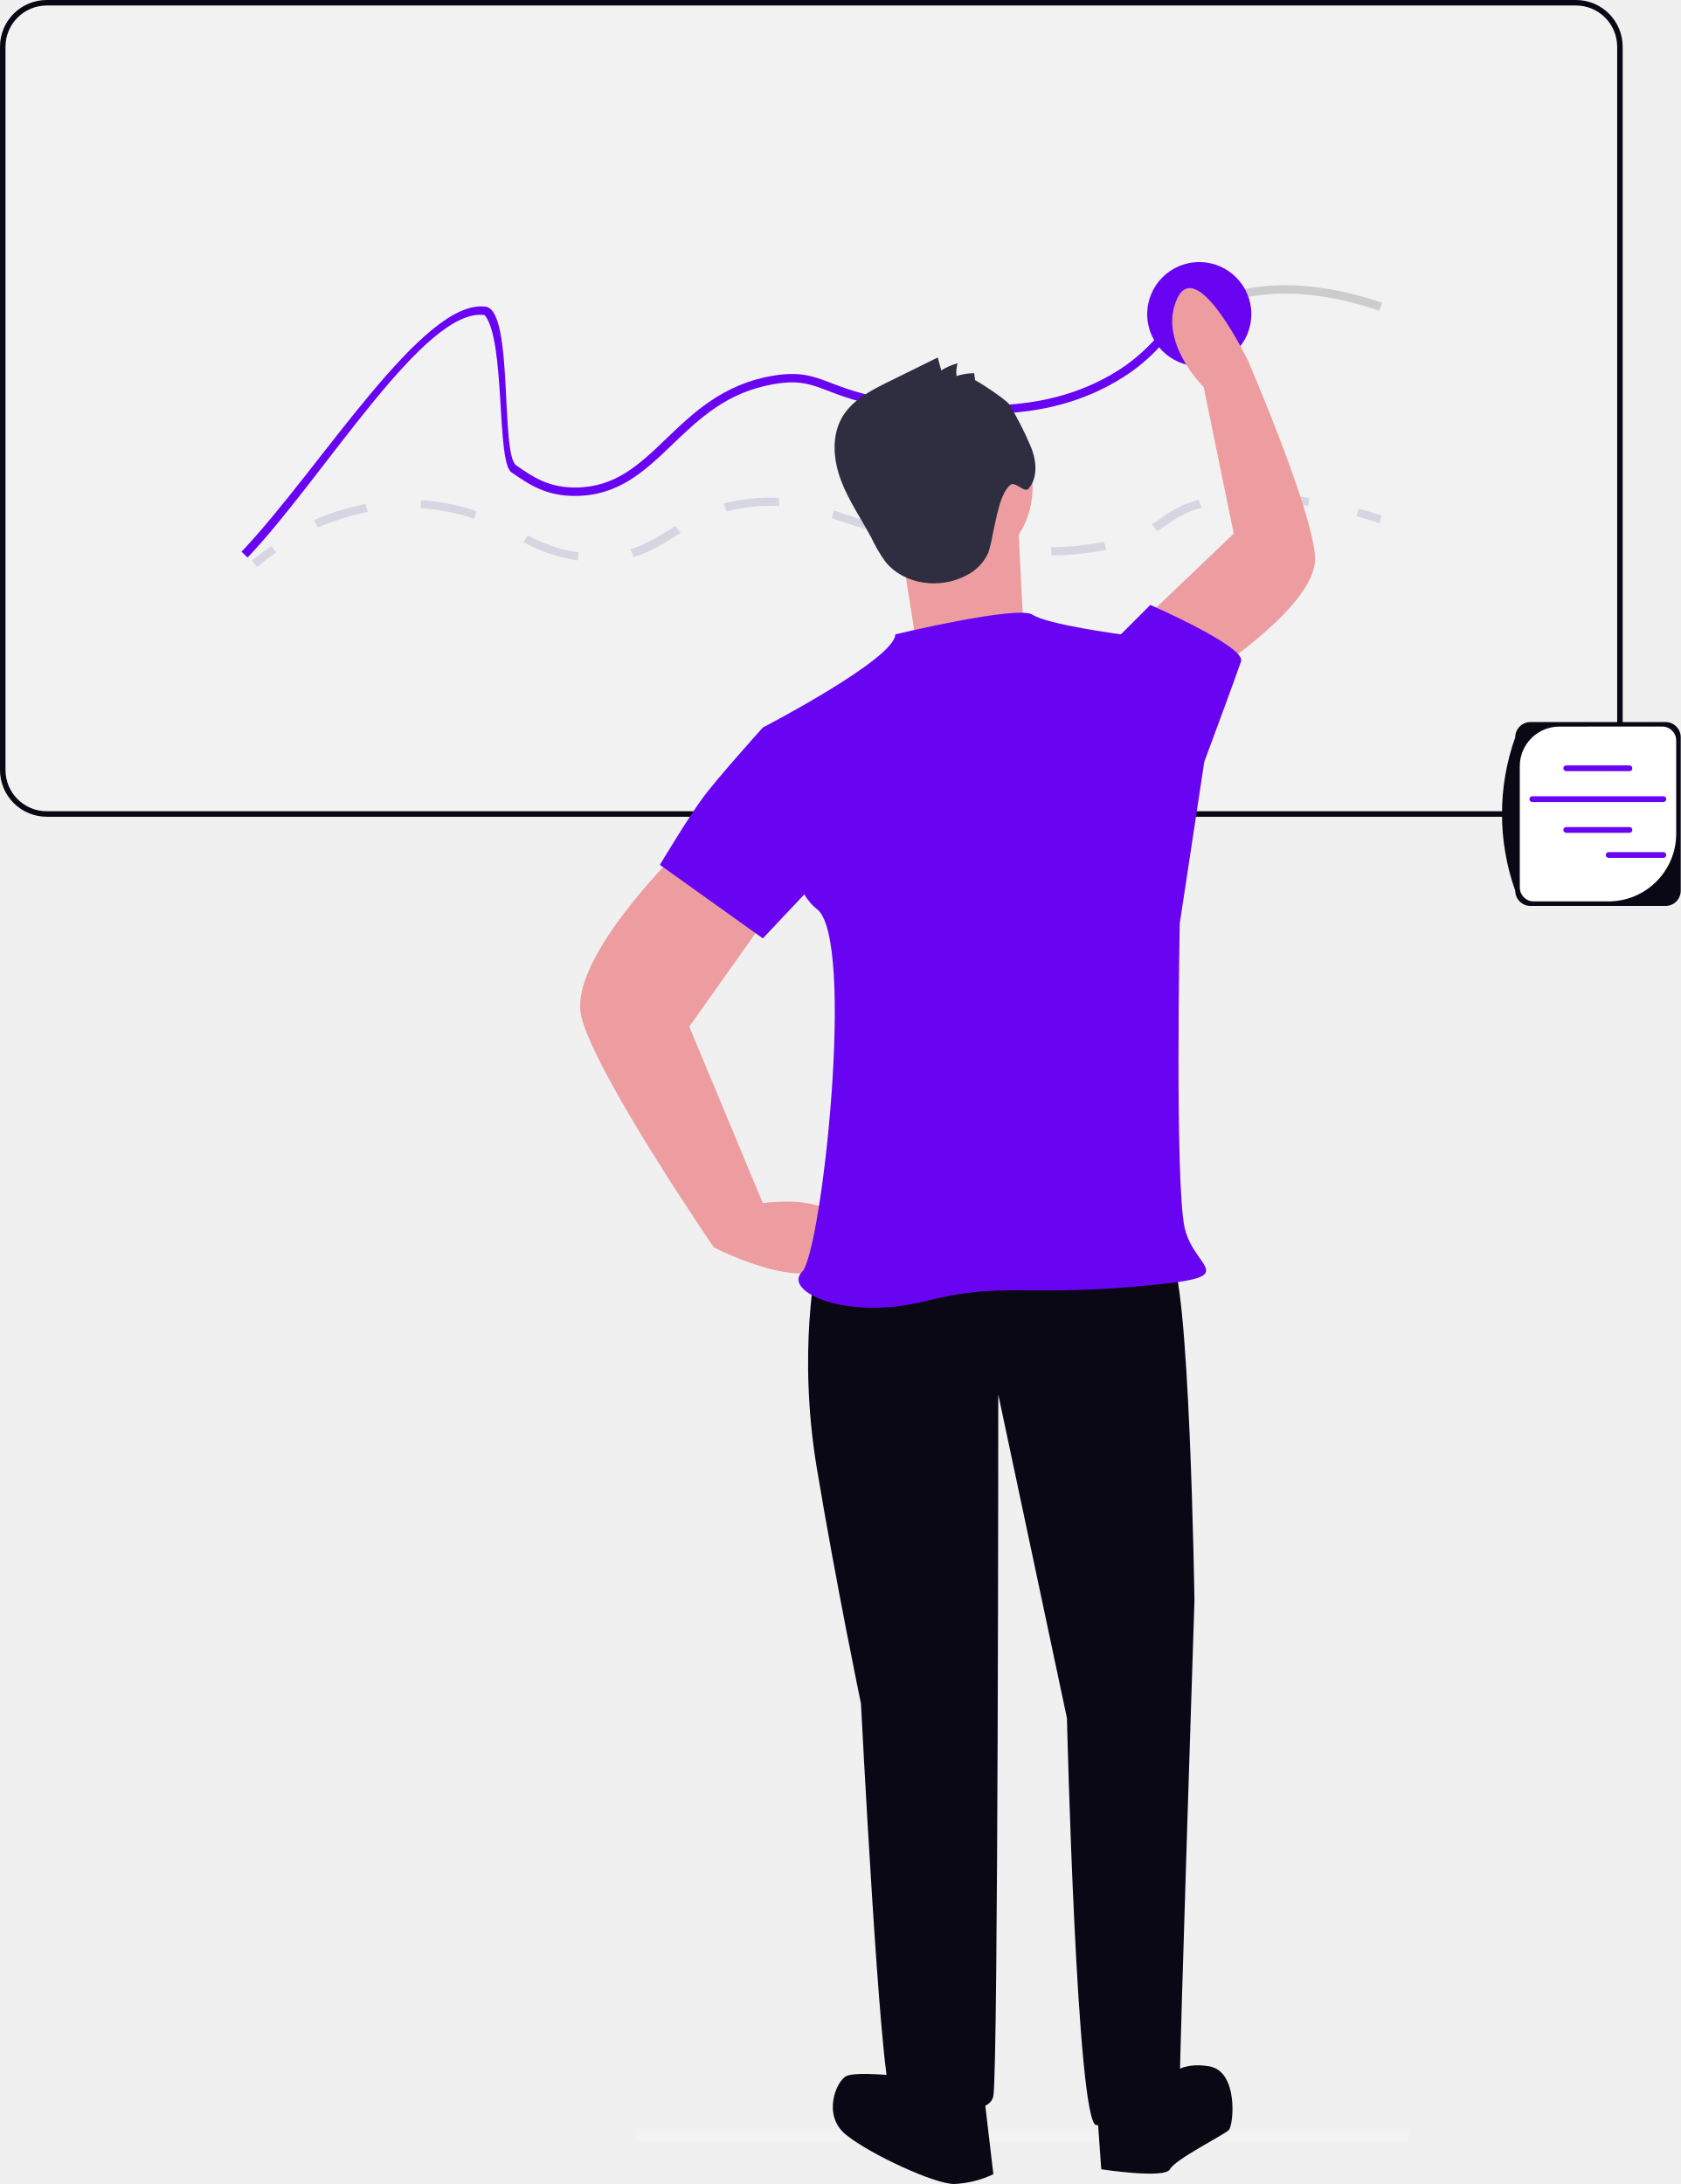
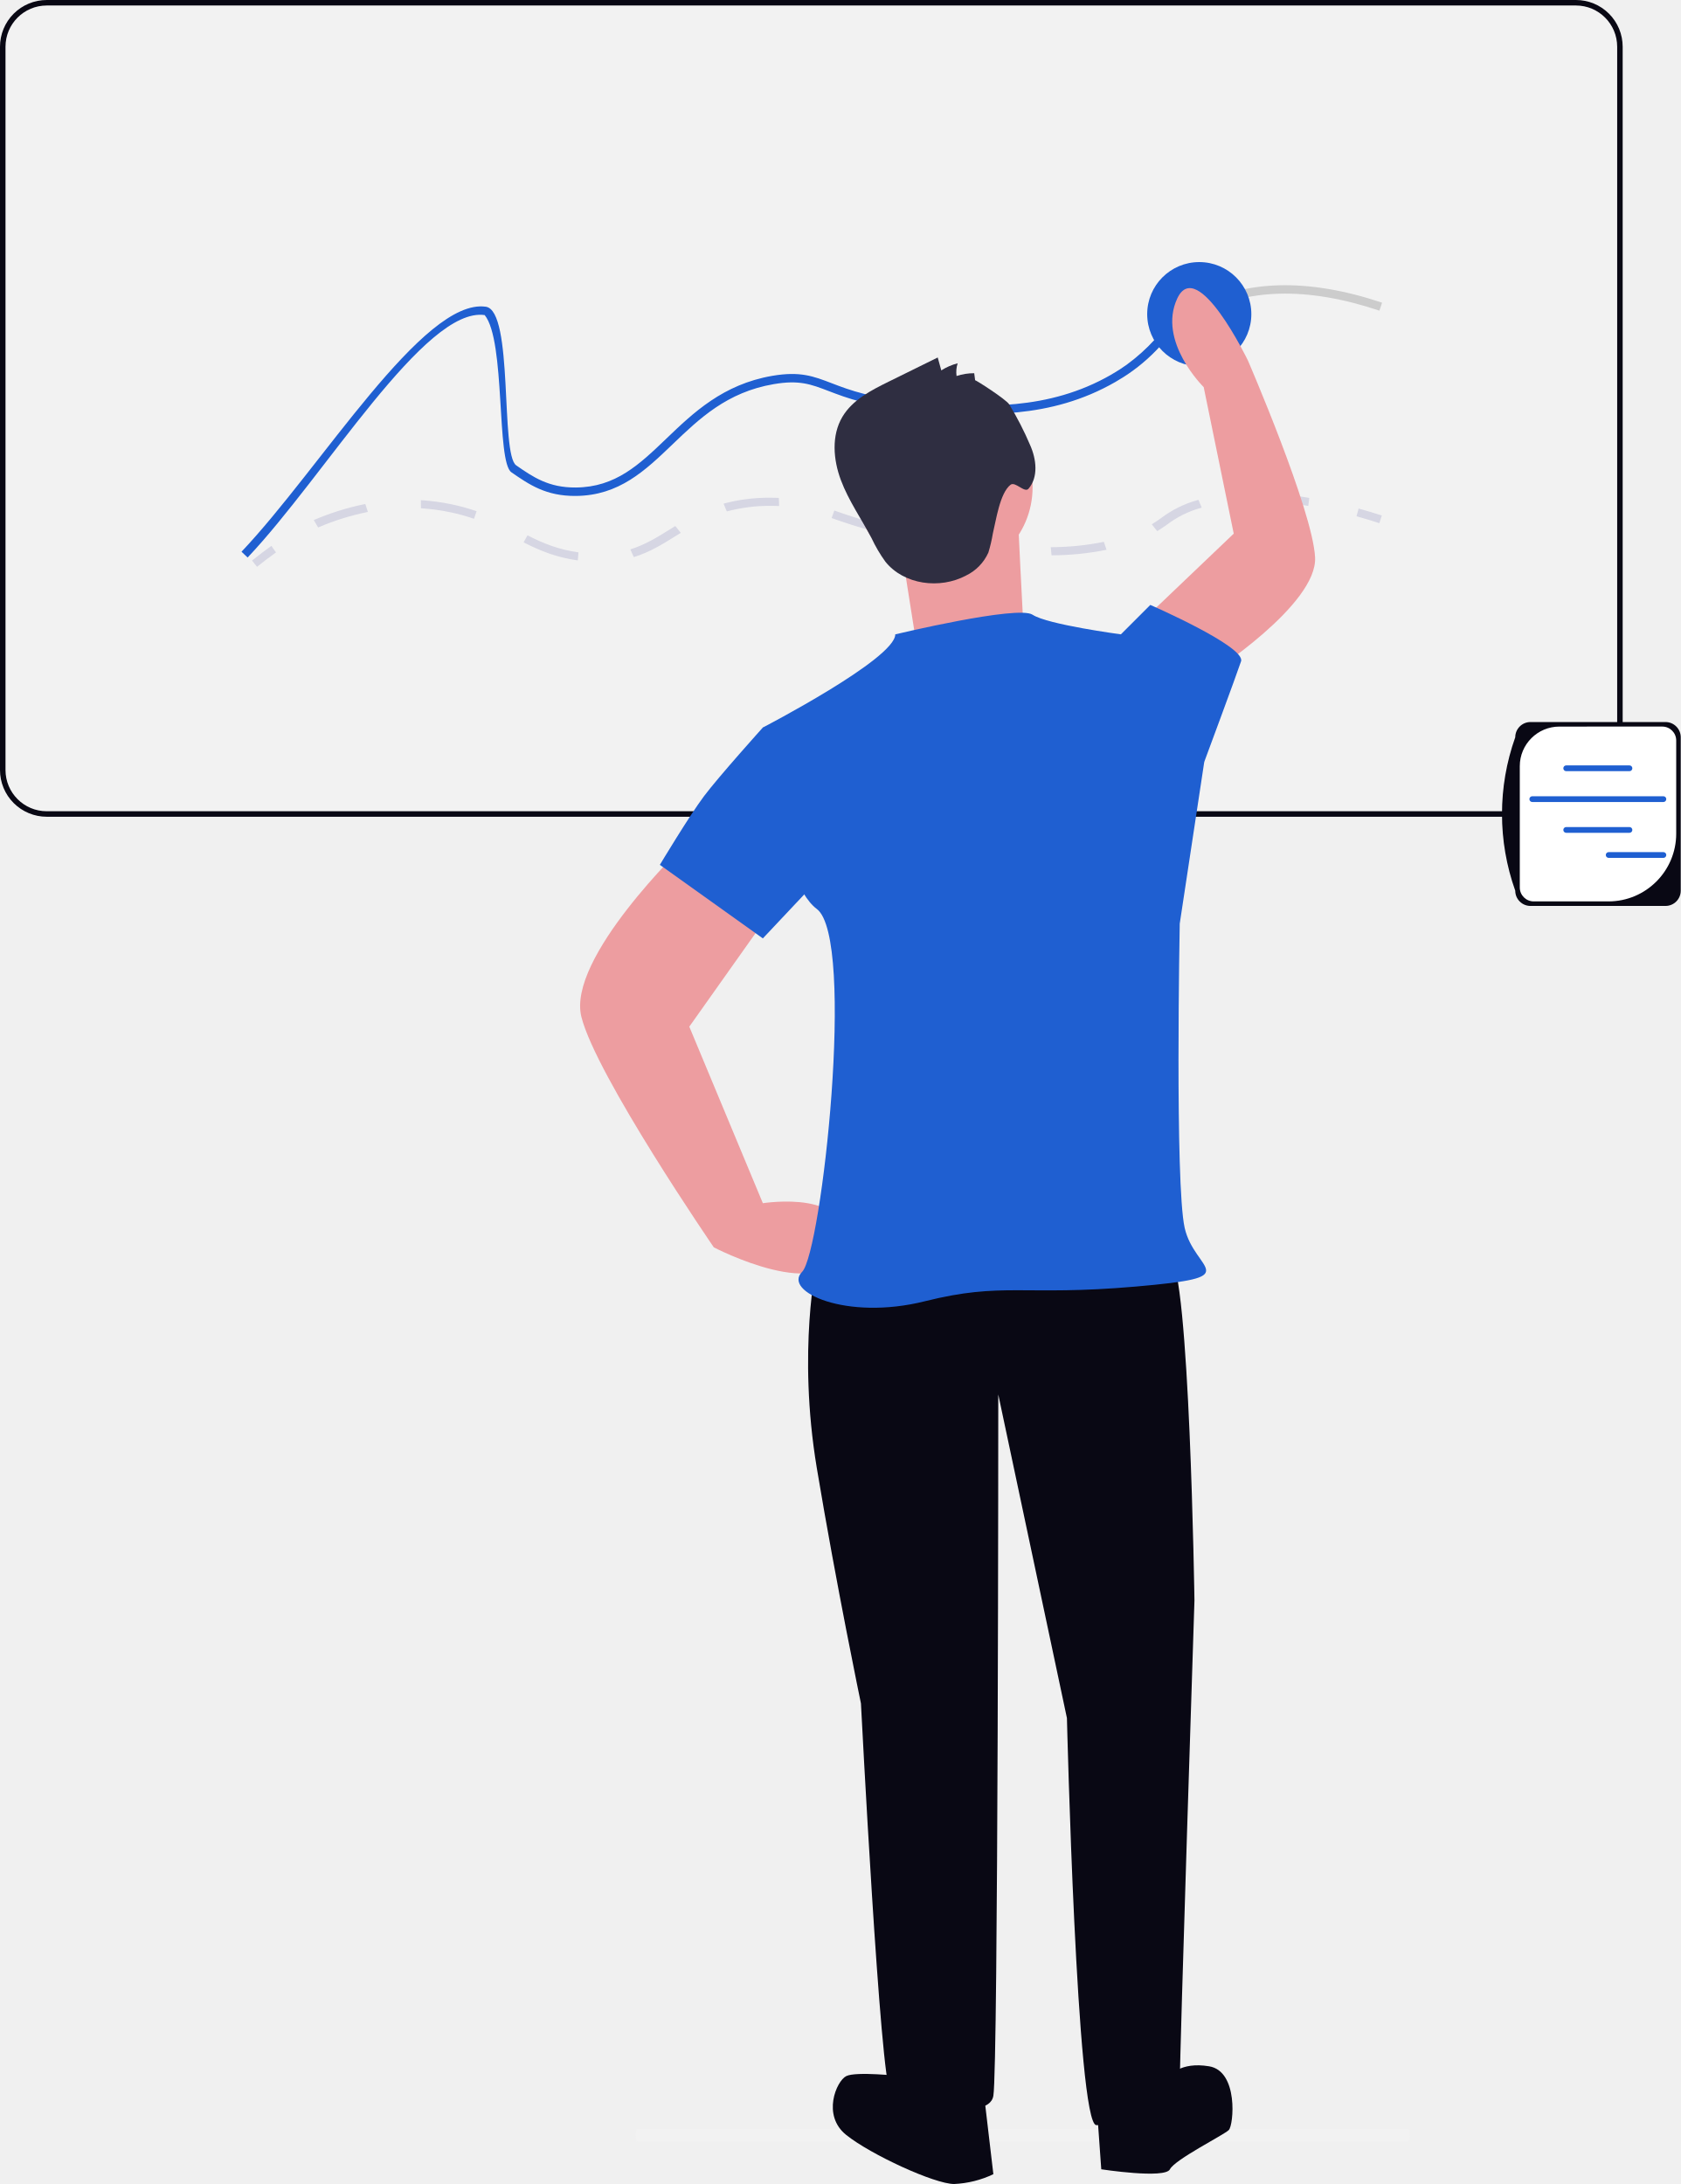
<svg xmlns="http://www.w3.org/2000/svg" width="554.025" height="720" viewBox="0 0 554.025 720">
  <g transform="translate(-842.764 -270.851)">
    <path d="M15.18,489.269c0,1.153.227,2.079.51,2.079H269.874c.285,0,.51-.925.51-2.079s-.227-2.079-.51-2.079H15.69C15.407,487.191,15.18,488.117,15.18,489.269Z" transform="translate(1037.129 485.518)" fill="#f2f2f2" />
    <rect width="533.072" height="267.442" rx="16" transform="translate(843.67 271.757)" fill="#f2f2f2" />
    <path d="M14.412-1H518.473a15.4,15.4,0,0,1,15.412,15.412V252.844a15.4,15.4,0,0,1-15.412,15.412H14.412A15.4,15.4,0,0,1-1,252.844V14.412A15.4,15.4,0,0,1,14.412-1ZM518.473,266.443a13.6,13.6,0,0,0,13.6-13.6V14.412a13.6,13.6,0,0,0-13.6-13.6H14.412a13.6,13.6,0,0,0-13.6,13.6V252.844a13.6,13.6,0,0,0,13.6,13.6Z" transform="translate(843.764 271.851)" fill="#090814" />
    <g transform="translate(969.88 327.737) rotate(19)">
      <path d="M2.234,8.058,0,6.651C1.452,4.342,2.951,2.1,4.453,0L6.6,1.534C5.13,3.6,3.66,5.792,2.234,8.058Z" transform="translate(0 128.635)" fill="#d6d6e3" />
      <path d="M2.15,115.58,0,113.737A86.23,86.23,0,0,1,14.335,103.2l1.656,2.2A83.252,83.252,0,0,0,2.15,115.58ZM77.076,98.913a65.043,65.043,0,0,1-9.3-.756l.485-2.606a60.905,60.905,0,0,0,8.814.721,46.027,46.027,0,0,0,8.892-.874l.648,2.579A49.434,49.434,0,0,1,77.076,98.913Zm-44.939-.349-.9-2.518a70.743,70.743,0,0,1,9.933-1.994,66.293,66.293,0,0,1,8.445-.546H49.8v2.641h-.185a62.872,62.872,0,0,0-8.015.519,67.387,67.387,0,0,0-9.46,1.9Zm71.586-7.631L101.8,88.9c4.144-3.027,7.115-6.687,10.26-10.562l1.255-1.541,2.437,1.543-1.247,1.532C111.247,83.892,108.166,87.688,103.723,90.933Zm24.085-24.211-1.848-2.082a57.626,57.626,0,0,1,13.982-6.88q1.369-.474,2.623-.848l.969,2.5c-.8.239-1.625.507-2.493.807A54.521,54.521,0,0,0,127.808,66.721Zm36.258-9.172c-1.01,0-1.969-.008-2.89-.017l.035-2.641c.941.01,1.924.012,2.964.017a144.258,144.258,0,0,0,15.208-.776l.346,2.623A149.719,149.719,0,0,1,164.066,57.55ZM198,54.092l-.6-2.588c5.394-.959,11.67-2.1,17.882-3.51l.751,2.557C209.753,51.976,203.431,53.126,198,54.092Zm35.729-8.547L232.6,43.1a89.135,89.135,0,0,0,15.986-7.36l1.684,2.187A92.231,92.231,0,0,1,233.728,45.545Zm30.345-18.868-2.437-1.543c.838-1.022,1.563-2.02,2.263-2.984a35.669,35.669,0,0,1,9.3-9.405l.356-.251,1.861,2.072-.331.233a32.914,32.914,0,0,0-8.654,8.773C265.707,24.565,264.959,25.594,264.073,26.676Zm26.943-19.8-1.1-2.459A110.815,110.815,0,0,1,307.888,0l.554,2.6A107.57,107.57,0,0,0,291.015,6.872Z" transform="translate(14.904 2.294)" fill="#d6d6e3" />
      <path d="M.165,2.951,0,.315C2.566.155,5.248.049,7.973,0l.048,2.641C5.335,2.688,2.691,2.793.165,2.951Z" transform="translate(339.322 0)" fill="#d6d6e3" />
    </g>
    <path d="M72.036,2.769c-25.129.651-43.875,8.044-55.755,21.945a48.008,48.008,0,0,0-8.058,13.5A59.61,59.61,0,0,1,0,52.5V47.793a61.624,61.624,0,0,0,5.69-10.7,49.975,49.975,0,0,1,8.487-14.164C26.583,8.39,46.021.678,71.953,0l.083,2.769Z" transform="translate(1230.725 346.024) rotate(20)" fill="#ccc" />
-     <path d="M261.48,3.915A59.61,59.61,0,0,1,253.256,18.2q-.789,1.018-1.7,2.118C235.52,39.386,214.1,45.644,196.879,50.684c-1.08.318-2.132.609-3.157.886-15.313,4.154-23.7,4-29.947,3.9-6.272-.111-10.412-.18-17.819,4.057C132.374,67.27,126.808,78.6,121.422,89.547c-5.552,11.27-10.785,21.917-24.132,26.915-9.262,3.461-15.77,1.744-22.651-.055-5.912-1.565-16.567-40.073-26-45.689C29.158,74.8,17.32,138.462,2.547,172.549L0,171.441C15.161,136.5,27.649,72.3,48.057,68c9.1-1.911,21.072,44.083,27.289,45.717,6.452,1.7,12.53,3.3,20.975.138,12.322-4.6,17.085-14.3,22.609-25.53,5.317-10.8,11.339-23.038,25.641-31.207,8.072-4.61,12.765-4.527,19.245-4.417,6.175.111,14.51.249,29.906-4,.775-.222,1.565-.443,2.381-.678,16.864-4.929,37.839-11.062,53.318-29.476a59.635,59.635,0,0,0,3.835-5.054,61.621,61.621,0,0,0,5.69-10.7c1.966-4.486,4.417-3.171,2.534,1.121Z" transform="translate(981.012 291.635) rotate(20)" fill="#6904F2" />
-     <circle cx="17.164" cy="17.164" r="17.164" transform="translate(1220.917 357.251)" fill="#6904F2" />
+     <path d="M261.48,3.915A59.61,59.61,0,0,1,253.256,18.2q-.789,1.018-1.7,2.118C235.52,39.386,214.1,45.644,196.879,50.684c-1.08.318-2.132.609-3.157.886-15.313,4.154-23.7,4-29.947,3.9-6.272-.111-10.412-.18-17.819,4.057C132.374,67.27,126.808,78.6,121.422,89.547c-5.552,11.27-10.785,21.917-24.132,26.915-9.262,3.461-15.77,1.744-22.651-.055-5.912-1.565-16.567-40.073-26-45.689C29.158,74.8,17.32,138.462,2.547,172.549L0,171.441C15.161,136.5,27.649,72.3,48.057,68c9.1-1.911,21.072,44.083,27.289,45.717,6.452,1.7,12.53,3.3,20.975.138,12.322-4.6,17.085-14.3,22.609-25.53,5.317-10.8,11.339-23.038,25.641-31.207,8.072-4.61,12.765-4.527,19.245-4.417,6.175.111,14.51.249,29.906-4,.775-.222,1.565-.443,2.381-.678,16.864-4.929,37.839-11.062,53.318-29.476a59.635,59.635,0,0,0,3.835-5.054,61.621,61.621,0,0,0,5.69-10.7c1.966-4.486,4.417-3.171,2.534,1.121Z" transform="translate(981.012 291.635) rotate(20)" fill="#1F5FD1" />
+     <circle cx="17.164" cy="17.164" r="17.164" transform="translate(1220.917 357.251)" fill="#1F5FD1" />
    <path d="M728.6,535.819l-14.55,1.617s-6.467,29.1,0,67.9,14.55,77.6,14.55,77.6,6.467,126.1,9.7,127.718,32.334,11.317,33.95,1.617,1.617-231.187,1.617-231.187l22.634,106.7s3.233,134.185,9.7,134.185,27.484-1.617,27.484-12.934,4.85-160.052,4.85-160.052-1.617-109.935-8.083-113.168S728.6,535.819,728.6,535.819Z" transform="translate(397.959 149.478)" fill="#090814" />
    <path d="M739.556,740.136s-14.55-1.617-17.784,0-8.083,12.933,0,19.4,29.1,16.167,35.567,16.167a33.446,33.446,0,0,0,12.934-3.233l-3.233-27.484Z" transform="translate(399.936 215.147)" fill="#090814" />
    <path d="M783.149,748.91l1.617,22.634s21.017,3.233,22.634,0,17.784-11.317,19.4-12.934,3.233-19.4-6.467-21.017-12.934,3.233-12.934,3.233Z" transform="translate(421.011 214.457)" fill="#090814" />
    <path d="M688.629,432.612s-38.8,37.184-33.95,56.584,43.651,75.984,43.651,75.984,37.184,19.4,42.034,0S714.5,550.63,714.5,550.63l-24.25-58.2,27.484-38.8Z" transform="translate(379.729 116.882)" fill="#ed9da0" />
    <path d="M816.26,420.6s35.346-22.729,34.528-38.345S828.661,317.4,828.661,317.4s-16.669-34.657-23.3-20.493,8.71,29.24,8.71,29.24l9.9,48.3-26.9,25.665Z" transform="translate(425.47 72.329)" fill="#ed9da0" />
    <circle cx="29.1" cy="29.1" r="29.1" transform="translate(1124.942 402.375)" fill="#ed9da0" />
    <path d="M734.169,359.172l4.85,30.717,35.567-6.467s-1.617-30.717-1.617-33.95S734.169,359.172,734.169,359.172Z" transform="translate(405.323 90.088)" fill="#ed9da0" />
-     <path d="M743.534,381.687s40.417-9.7,45.267-6.467,29.1,6.467,29.1,6.467l27.484,42.034L837.3,477.072s-1.617,85.685,1.617,100.235,21.017,16.167-16.167,19.4-43.651-1.617-69.518,4.85-46.884-3.233-40.417-9.7,17.784-109.935,4.85-119.635S699.883,412.4,699.883,412.4,743.534,389.771,743.534,381.687Z" transform="translate(394.342 98.29)" fill="#6904F2" />
-     <path d="M785.6,387.162l4.85-4.85,9.7-9.7s31.525,13.742,29.909,18.592-12.125,33.142-12.125,33.142l-14.55,4.85Z" transform="translate(421.795 97.665)" fill="#6904F2" />
-     <path d="M727.519,406.457l-19.4-3.233s-14.55,16.167-19.4,22.634-14.55,22.634-14.55,22.634l33.95,24.25,25.867-27.484Z" transform="translate(386.106 107.47)" fill="#6904F2" />
+     <path d="M743.534,381.687s40.417-9.7,45.267-6.467,29.1,6.467,29.1,6.467l27.484,42.034L837.3,477.072s-1.617,85.685,1.617,100.235,21.017,16.167-16.167,19.4-43.651-1.617-69.518,4.85-46.884-3.233-40.417-9.7,17.784-109.935,4.85-119.635S699.883,412.4,699.883,412.4,743.534,389.771,743.534,381.687Z" transform="translate(394.342 98.29)" fill="#1F5FD1" />
+     <path d="M785.6,387.162l4.85-4.85,9.7-9.7s31.525,13.742,29.909,18.592-12.125,33.142-12.125,33.142l-14.55,4.85Z" transform="translate(421.795 97.665)" fill="#1F5FD1" />
+     <path d="M727.519,406.457l-19.4-3.233s-14.55,16.167-19.4,22.634-14.55,22.634-14.55,22.634l33.95,24.25,25.867-27.484Z" transform="translate(386.106 107.47)" fill="#1F5FD1" />
    <path d="M764.119,318.344l-.3-2.331a18.329,18.329,0,0,0-5.824.915,9.567,9.567,0,0,1,.36-4.189,18.622,18.622,0,0,0-5.391,2.344l-1.176-4.255-16.162,7.965c-5.8,2.859-11.918,6-15.234,11.554-3.7,6.19-3.054,14.146-.526,20.9s6.727,12.729,10.094,19.106a47.734,47.734,0,0,0,4.587,7.807c6.1,7.6,17.975,9.141,26.576,4.551a15.379,15.379,0,0,0,7.364-7.578,49.263,49.263,0,0,0,1.471-6.276c1.064-4.346,2.3-13.316,5.829-16.066,1.553-1.21,4.633,2.8,5.92,1.311,3.308-3.828,2.614-9.732.559-14.356a104.755,104.755,0,0,0-6.9-13.451C774.262,324.562,764.083,318.064,764.119,318.344Z" transform="translate(400.079 77.877)" fill="#2f2e41" />
    <g transform="translate(1337.87 508.888)">
      <path d="M331.67,326.056H287.148a5.019,5.019,0,0,1-5.013-5.013,75.386,75.386,0,0,1,0-50.6,5.019,5.019,0,0,1,5.013-5.013H331.67a5.019,5.019,0,0,1,5.013,5.013v50.6A5.019,5.019,0,0,1,331.67,326.056Z" transform="translate(-277.763 -265.432)" fill="#090814" />
      <path d="M295.264,266.563a13.059,13.059,0,0,0-13.059,13.059v39.985A4.593,4.593,0,0,0,286.8,324.2h24.621a22.347,22.347,0,0,0,22.347-22.347v-30.7a4.593,4.593,0,0,0-4.593-4.593Z" transform="translate(-276.341 -265.07)" fill="#fff" />
      <g transform="translate(9.031 14.291)">
-         <path d="M314.873,278.163H294.029a.953.953,0,1,1,0-1.906h20.845a.953.953,0,0,1,0,1.906Z" transform="translate(-281.89 -276.257)" fill="#6904F2" />
-         <path d="M314.873,293.555H294.029a.953.953,0,1,1,0-1.906h20.845a.953.953,0,0,1,0,1.906Z" transform="translate(-281.89 -271.327)" fill="#6904F2" />
-         <path d="M328.772,285.864H285.557a.953.953,0,1,1,0-1.906h43.215a.953.953,0,0,1,0,1.906Z" transform="translate(-284.604 -273.79)" fill="#6904F2" />
+         <path d="M314.873,278.163H294.029a.953.953,0,1,1,0-1.906h20.845a.953.953,0,0,1,0,1.906Z" transform="translate(-281.89 -276.257)" fill="#1F5FD1" />
+         <path d="M314.873,293.555H294.029a.953.953,0,1,1,0-1.906h20.845a.953.953,0,0,1,0,1.906Z" transform="translate(-281.89 -271.327)" fill="#1F5FD1" />
+         <path d="M328.772,285.864H285.557a.953.953,0,1,1,0-1.906h43.215a.953.953,0,0,1,0,1.906Z" transform="translate(-284.604 -273.79)" fill="#1F5FD1" />
      </g>
-       <path d="M323.049,299.814H305.017a.953.953,0,1,1,0-1.906h18.032a.953.953,0,0,1,0,1.906Z" transform="translate(-269.849 -255.031)" fill="#6904F2" />
+       <path d="M323.049,299.814H305.017a.953.953,0,1,1,0-1.906h18.032a.953.953,0,0,1,0,1.906Z" transform="translate(-269.849 -255.031)" fill="#1F5FD1" />
    </g>
  </g>
</svg>
